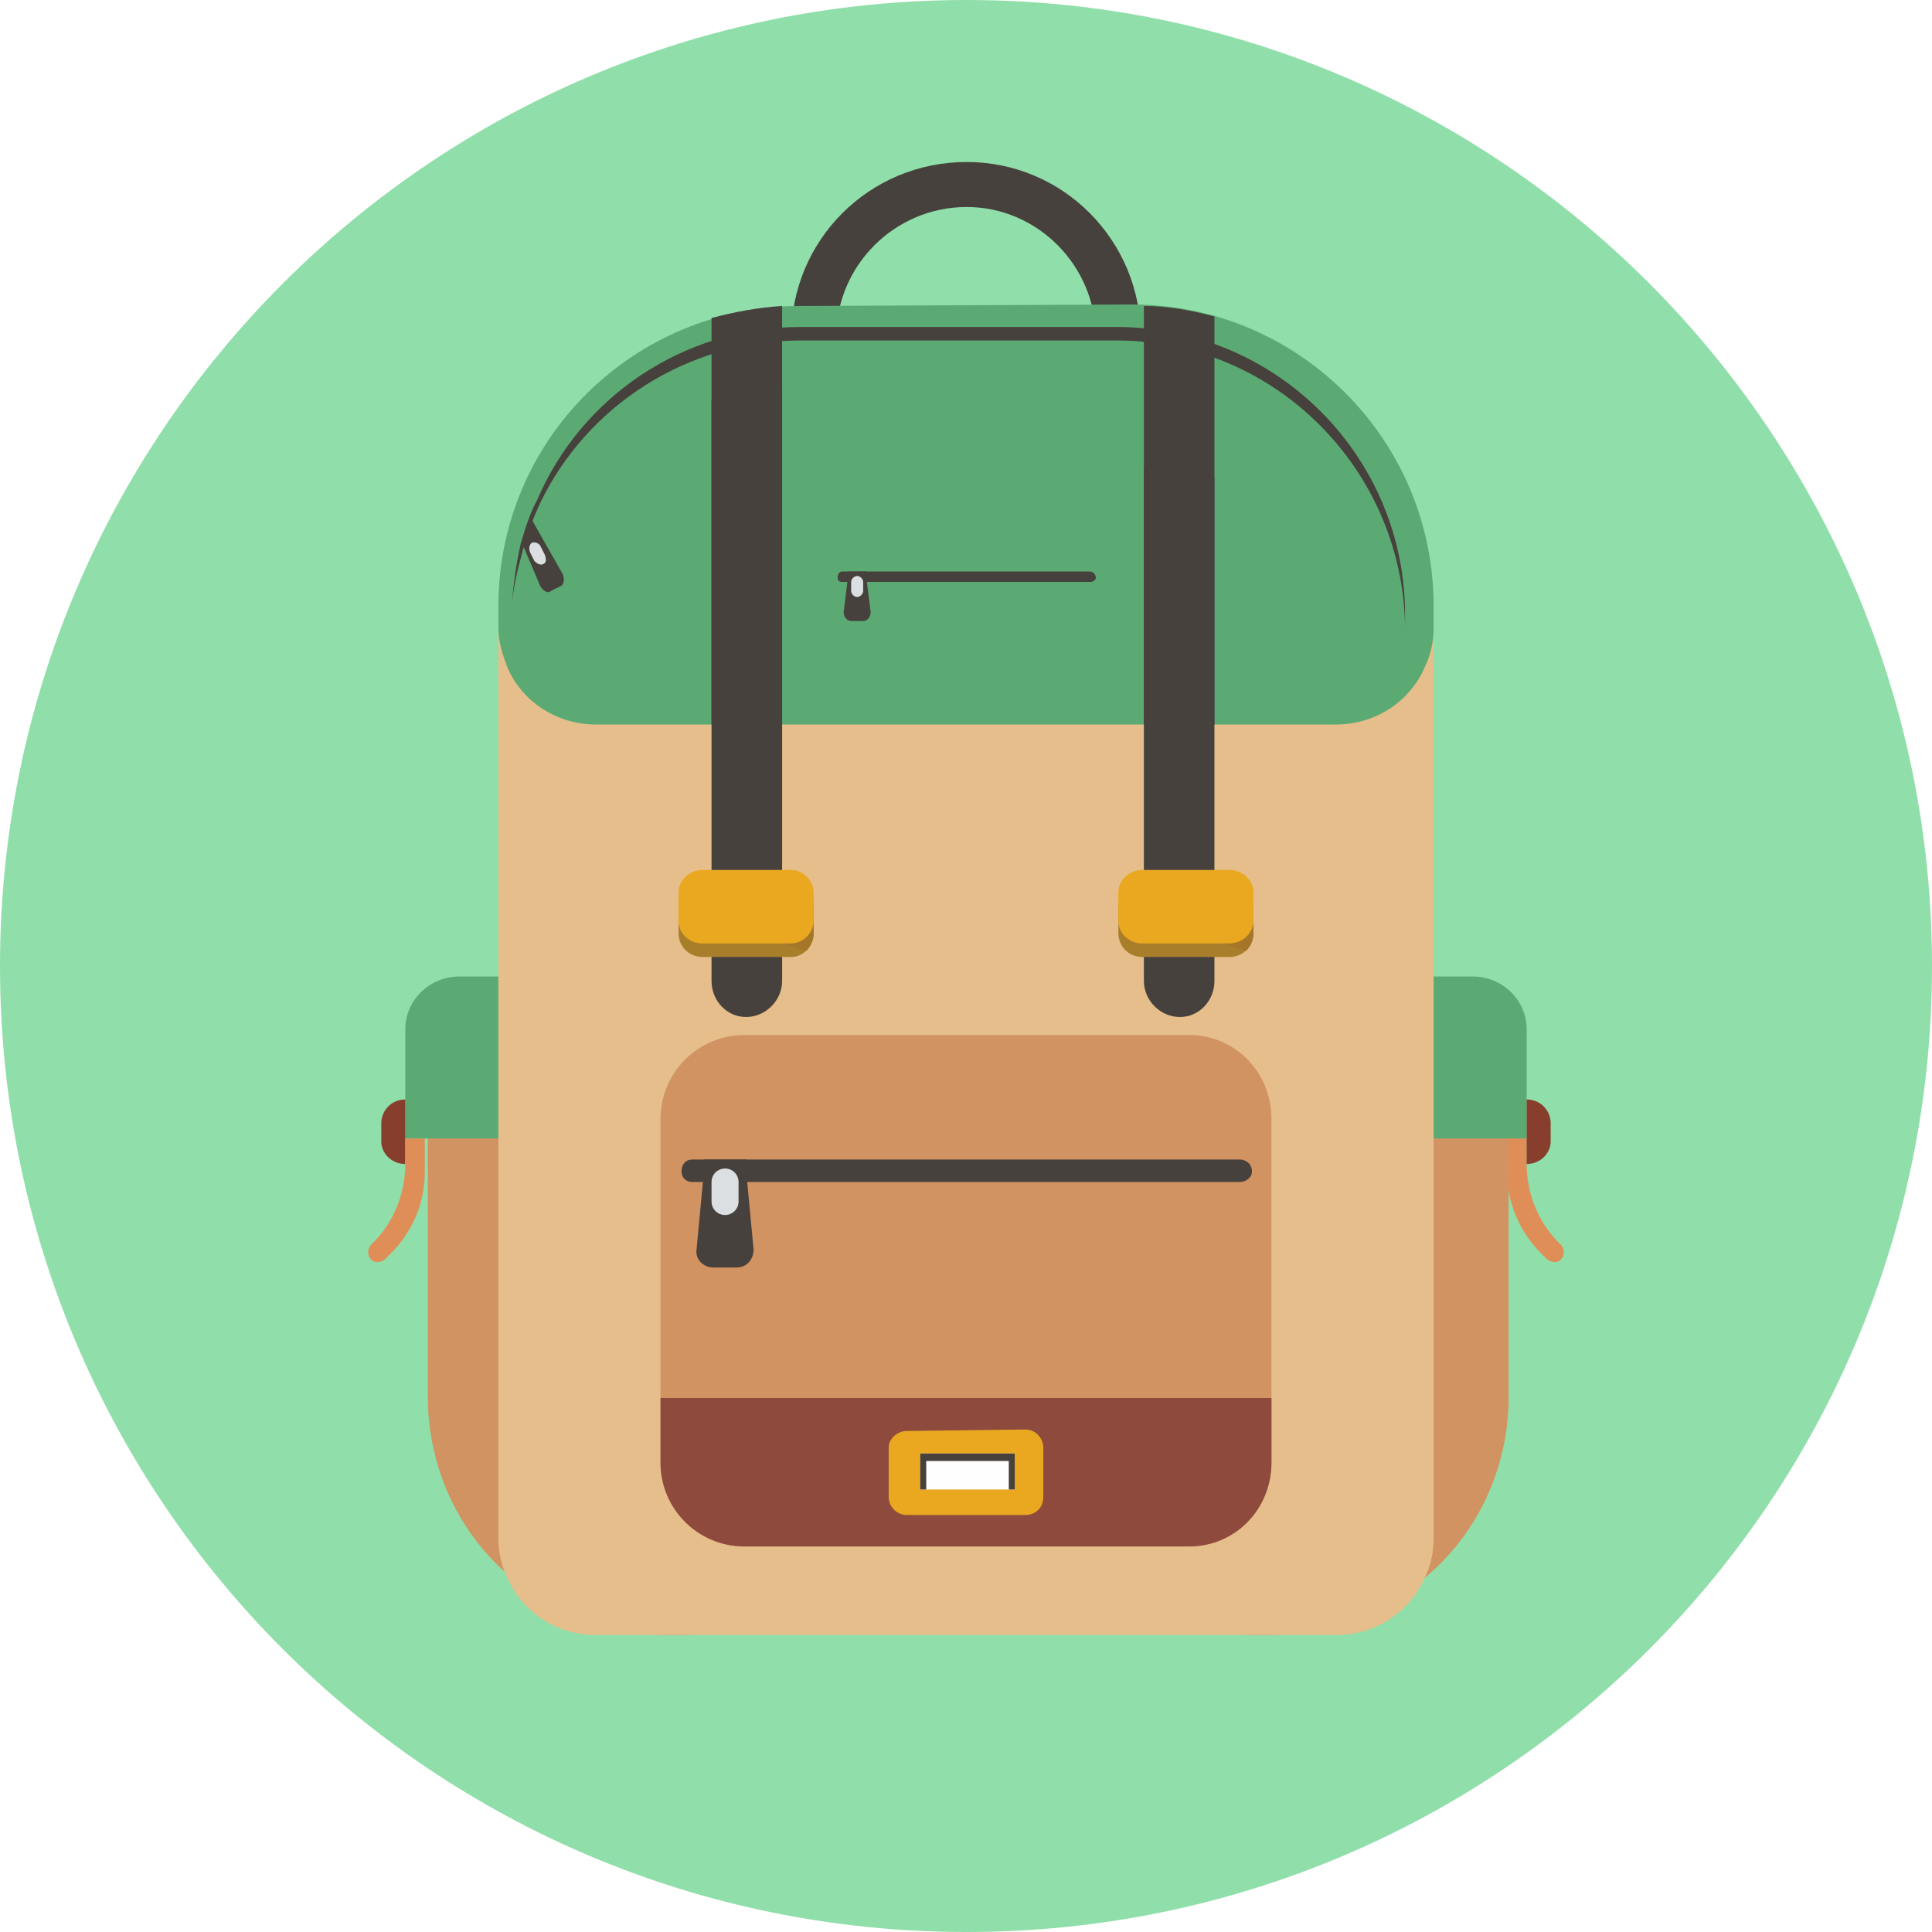
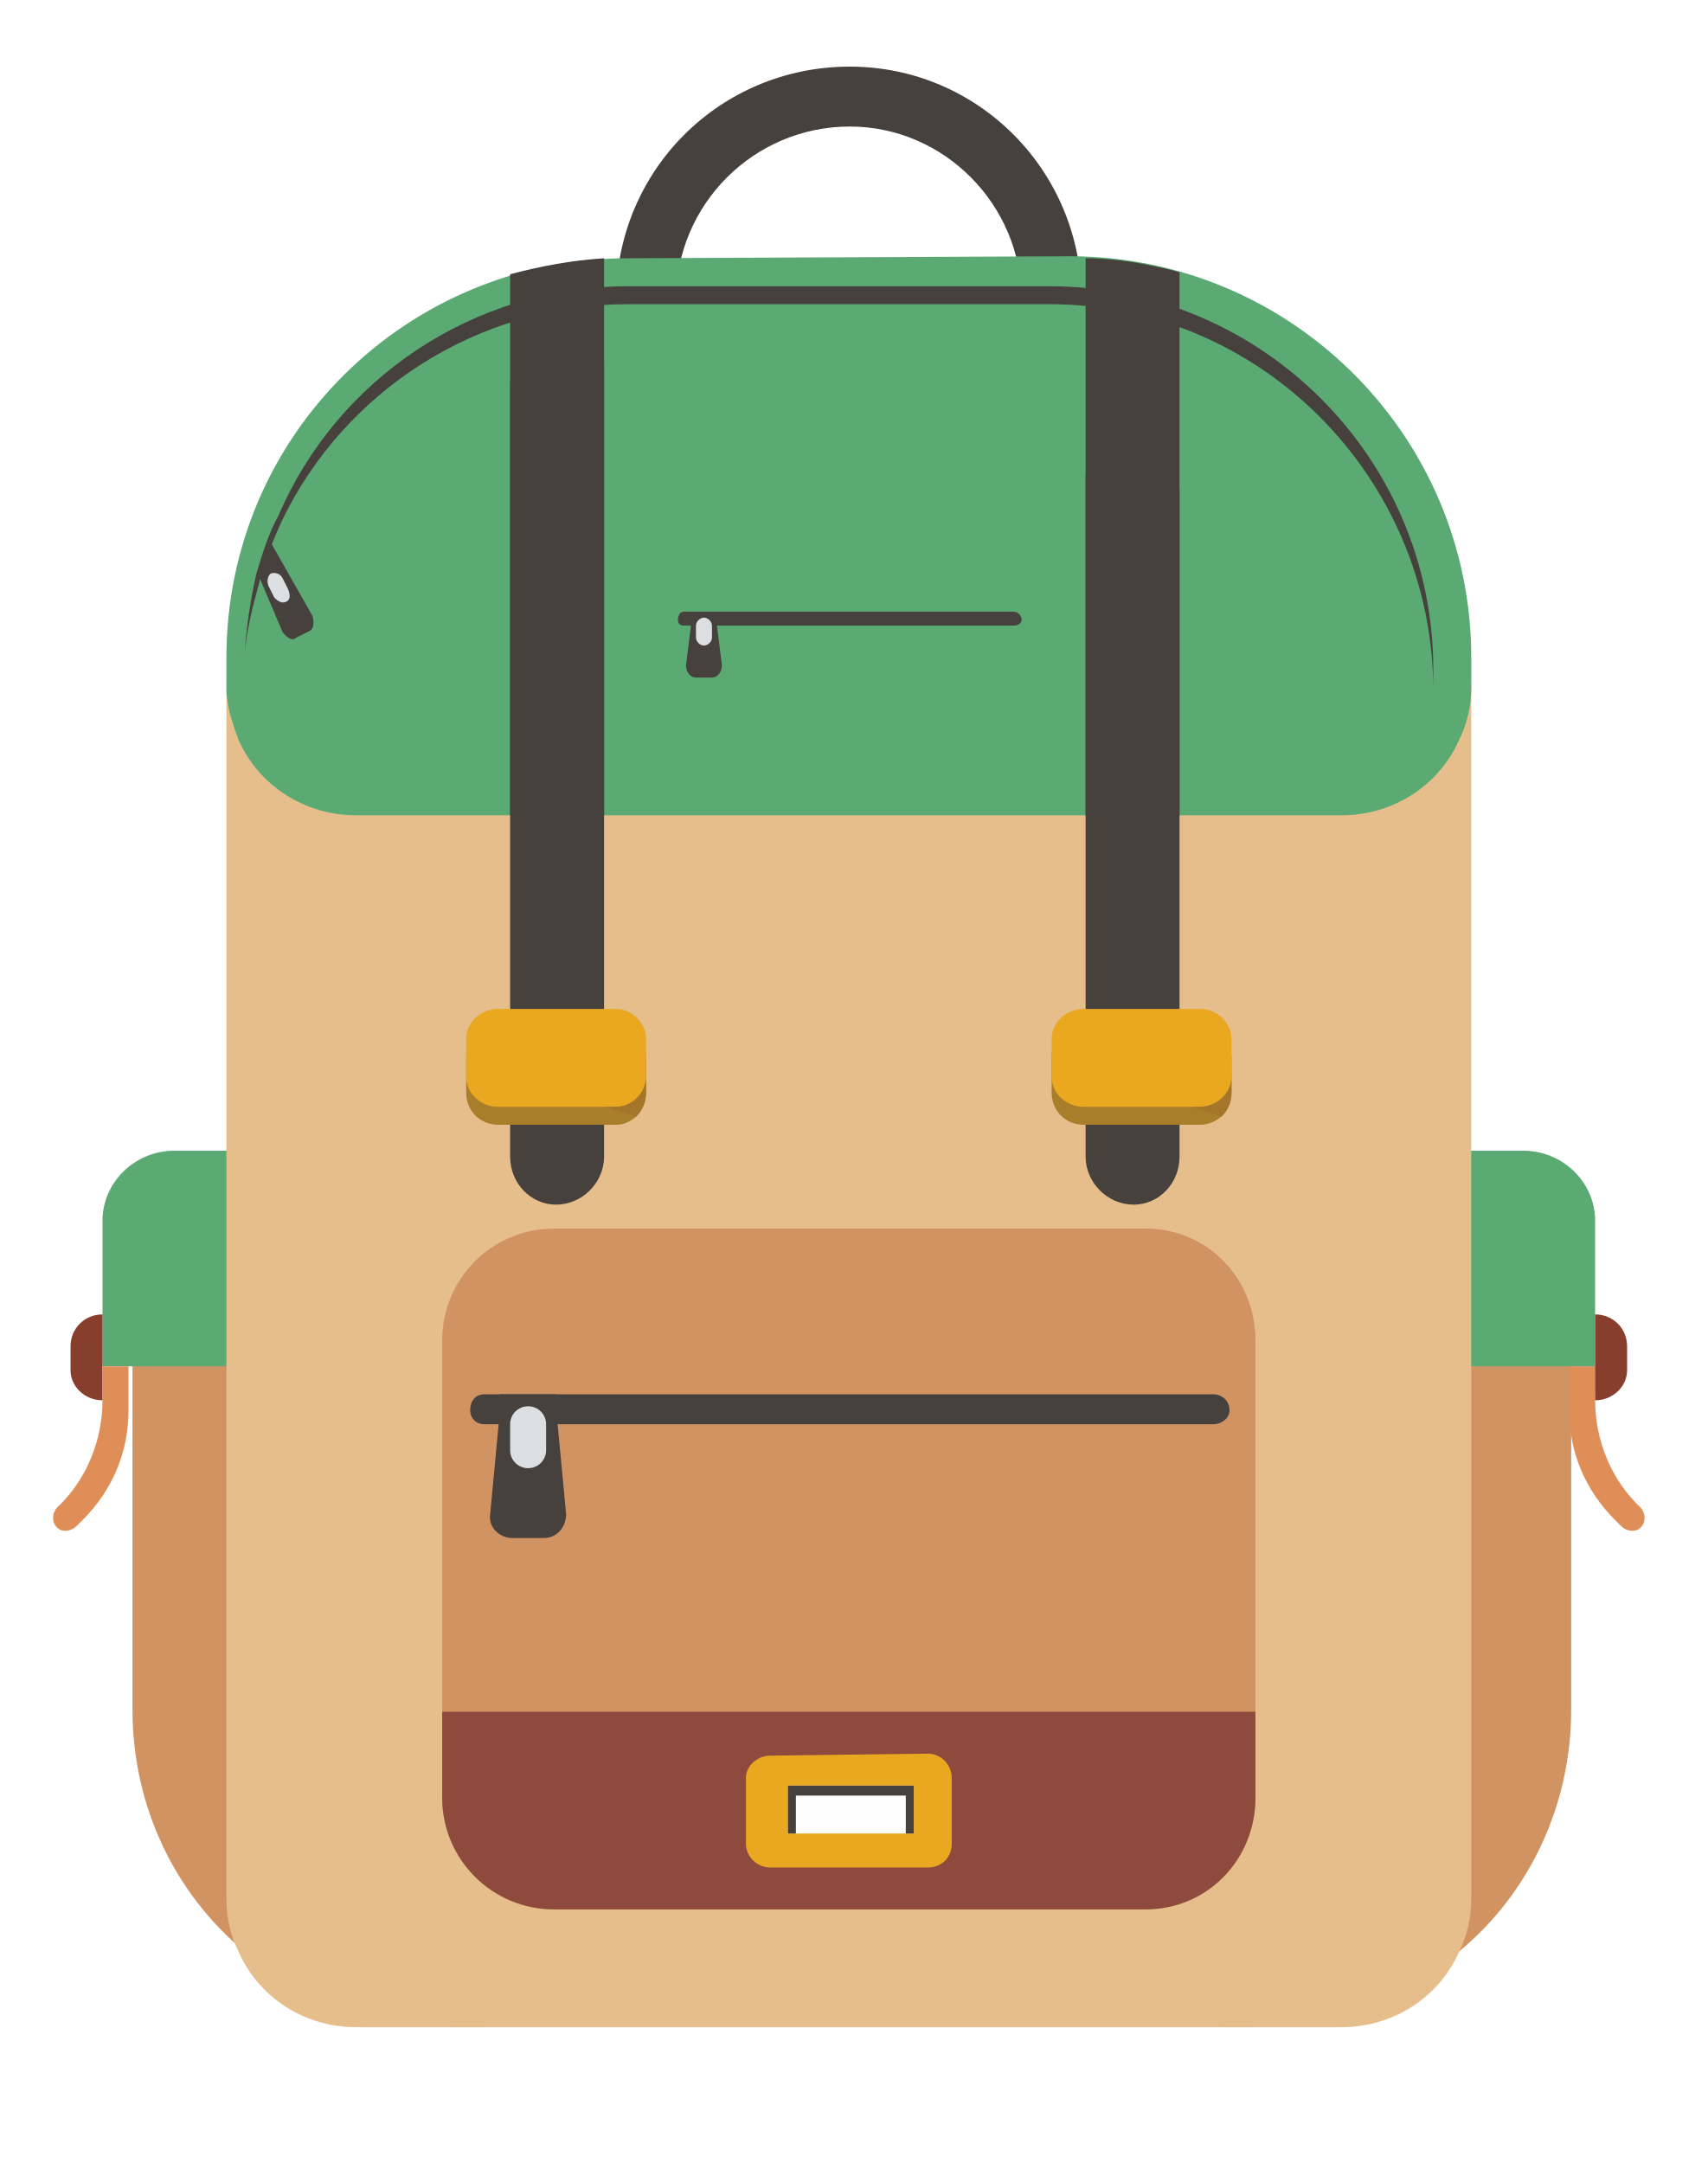
- <svg xmlns="http://www.w3.org/2000/svg" height="512px" id="Layer_1" style="enable-background:new 0 0 512 512;" version="1.1" viewBox="0 0 512 512" width="512px" xml:space="preserve">
+ <svg xmlns="http://www.w3.org/2000/svg" height="380px" id="Layer_1" style="enable-background:new 87 30 340 430;" version="1.1" viewBox="87 30 340 430" width="300px" xml:space="preserve">
  <g>
-     <path d="M512,255.997C512,114.886,397.421,0,256.196,0   C114.569,0,0,114.886,0,255.997C0,397.525,114.569,512,256.196,512C397.421,512,512,397.525,512,255.997L512,255.997z" style="fill-rule:evenodd;clip-rule:evenodd;fill:#90DFAA;" />
    <path d="M256.196,123.621c-19.094,0-34.607-15.502-34.607-34.18   c0-19.076,15.514-34.582,34.607-34.582c18.702,0,34.211,15.506,34.211,34.582C290.407,108.119,274.898,123.621,256.196,123.621   L256.196,123.621z M256.196,42.932c-25.857,0-46.544,20.667-46.544,46.509c0,25.445,20.687,46.111,46.544,46.111   c25.461,0,46.151-20.667,46.151-46.111C302.348,63.599,281.657,42.932,256.196,42.932L256.196,42.932z" style="fill-rule:evenodd;clip-rule:evenodd;fill:#47413D;" />
    <path d="M183.398,290.183v143.112h-6.764   c-15.514,0-29.838-5.564-40.979-15.112c-13.927-11.529-22.279-29.014-22.279-48.096v-71.152c0-4.767,3.583-8.752,8.752-8.752   H183.398z" style="fill-rule:evenodd;clip-rule:evenodd;fill:#D29362;" />
    <path d="M399.814,298.935v71.152c0,19.082-8.355,36.566-22.277,48.096   l0,0c-11.144,9.548-25.465,15.112-40.979,15.112h-6.769V290.183h61.274C395.834,290.183,399.814,294.168,399.814,298.935   L399.814,298.935z" style="fill-rule:evenodd;clip-rule:evenodd;fill:#D29362;" />
    <path d="M404.583,301.712H107.408v-29.023   c0-7.544,6.367-13.91,14.321-13.91h268.533c7.956,0,14.32,6.366,14.32,13.91V301.712z" style="fill-rule:evenodd;clip-rule:evenodd;fill:#5BAA73;" />
    <rect height="5.16" style="fill-rule:evenodd;clip-rule:evenodd;fill:#75B198;" width="5.168" x="399.415" y="301.712" />
    <path d="M413.737,329.938L413.737,329.938   c-5.967-5.563-9.154-13.518-9.154-21.464v-6.763h-5.168v8.751c0,8.341,3.179,15.901,9.149,21.858l1.191,1.19   c0.799,0.79,1.991,1.192,3.184,0.79C414.534,333.512,414.93,331.524,413.737,329.938L413.737,329.938z" style="fill-rule:evenodd;clip-rule:evenodd;fill:#E08E58;" />
    <path d="M404.583,308.475L404.583,308.475v-17.101   c3.586,0,6.365,2.794,6.365,6.368v4.767C410.948,305.681,408.169,308.475,404.583,308.475L404.583,308.475z" style="fill-rule:evenodd;clip-rule:evenodd;fill:#883E2D;" />
    <path d="M107.408,308.475L107.408,308.475v-17.101   c-3.577,0-6.365,2.794-6.365,6.368v4.767C101.043,305.681,103.831,308.475,107.408,308.475L107.408,308.475z" style="fill-rule:evenodd;clip-rule:evenodd;fill:#883E2D;" />
    <path d="M98.26,329.938L98.26,329.938   c5.97-5.563,9.148-13.518,9.148-21.464v-6.763h5.175v8.751c0,8.341-3.181,15.901-9.148,21.858l-1.192,1.19   c-0.803,0.79-1.994,1.192-3.187,0.79C97.466,333.512,97.067,331.524,98.26,329.938L98.26,329.938z" style="fill-rule:evenodd;clip-rule:evenodd;fill:#E08E58;" />
    <path d="M379.921,168.146v239.698c0,3.574-0.798,7.166-2.384,10.338   l0,0c-3.981,9.154-13.134,15.112-23.479,15.112H157.935c-10.342,0-19.49-5.958-23.471-15.112   c-1.591-3.172-2.385-6.764-2.385-10.338V168.146c0-44.127,35.806-79.896,79.958-79.896h87.918   C344.116,88.25,379.921,124.02,379.921,168.146L379.921,168.146z" style="fill-rule:evenodd;clip-rule:evenodd;fill:#E6BE8B;" />
    <path d="M379.921,160.599v5.957c0,3.575-0.798,7.149-2.384,10.342l0,0   c-3.981,9.133-13.134,15.103-23.479,15.103H157.935c-10.342,0-19.49-5.97-23.471-15.103c-1.192-3.192-2.385-6.767-2.385-10.342l0,0   v-5.957c0-44.123,35.806-79.51,79.958-79.51l87.918-0.399C344.116,80.69,379.921,116.477,379.921,160.599L379.921,160.599z" style="fill-rule:evenodd;clip-rule:evenodd;fill:#5BAA73;" />
    <path d="M372.363,162.982v3.18v0.395l0,0   c-0.398-42.138-34.612-76.322-76.38-76.322h-83.946c-30.234,0-56.488,17.49-68.823,42.935c-1.986,4.368-3.577,8.341-4.77,13.119   c-1.199,4.368-2.391,9.134-2.788,13.916c0.397-5.576,1.192-11.135,2.385-16.299c1.199-3.985,2.391-7.958,4.379-11.533   c11.538-27.031,38.587-45.713,69.617-45.713h83.946C338.146,86.66,372.363,120.844,372.363,162.982L372.363,162.982z" style="fill-rule:evenodd;clip-rule:evenodd;fill:#47413D;" />
    <path d="M148.389,155.422l-2.391,1.191   c-0.797,0.797-1.988,0-2.784-1.191l-4.371-10.325l-0.398-1.192l2.385-6.368l8.354,14.709   C149.581,153.438,149.581,155.028,148.389,155.422L148.389,155.422z" style="fill-rule:evenodd;clip-rule:evenodd;fill:#47413D;" />
    <path d="M143.214,144.699l1.192,2.382   c0.398,1.192,0.398,1.989-0.396,2.383l0,0c-0.796,0.399-1.59,0-2.385-0.793l-1.193-2.383c-0.396-1.191,0-1.984,0.397-2.383l0,0   C141.625,143.495,142.817,143.905,143.214,144.699L143.214,144.699z" style="fill-rule:evenodd;clip-rule:evenodd;fill:#DCDFE1;" />
    <path d="M197.72,269.517L197.72,269.517   c-5.173,0-9.155-4.372-9.155-9.547c0-58.835,0-95.397,0-154.233c5.969-1.984,11.939-3.176,18.703-3.575   c0,60.027,0,97.781,0,157.808C207.268,265.145,202.888,269.517,197.72,269.517L197.72,269.517z" style="fill-rule:evenodd;clip-rule:evenodd;fill:#47413D;" />
    <path d="M312.688,269.517L312.688,269.517   c5.174,0,9.149-4.372,9.149-9.547v-69.16l0,0v-64.008c-5.971-1.59-12.336-2.383-18.696-2.782v66.79l0,0v69.16   C303.142,265.145,307.513,269.517,312.688,269.517L312.688,269.517z" style="fill-rule:evenodd;clip-rule:evenodd;fill:#47413D;" />
    <path d="M209.652,253.614H186.18c-3.583,0-6.364-2.777-6.364-6.368   v-7.149c0-3.571,2.781-6.352,6.364-6.352h23.473c3.187,0,5.969,2.781,5.969,6.352v7.149   C215.621,250.836,212.839,253.614,209.652,253.614L209.652,253.614z" style="fill-rule:evenodd;clip-rule:evenodd;fill:#A87E2B;" />
    <path d="M209.652,250.04H186.18c-3.583,0-6.364-2.794-6.364-5.97   v-7.544c0-3.192,2.781-5.974,6.364-5.974h23.473c3.187,0,5.969,2.781,5.969,5.974v7.544   C215.621,247.246,212.839,250.04,209.652,250.04L209.652,250.04z" style="fill-rule:evenodd;clip-rule:evenodd;fill:#E9A820;" />
    <path d="M213.632,252.028c-1.994-0.798-3.979-1.192-5.968-1.989h1.988   c3.187,0,5.969-2.794,5.969-5.97v3.176C215.621,249.247,214.824,250.836,213.632,252.028L213.632,252.028z" style="fill-rule:evenodd;clip-rule:evenodd;fill:#A5762A;" />
    <path d="M325.818,253.614h-23.075c-3.582,0-6.365-2.777-6.365-6.368   v-7.149c0-3.571,2.783-6.352,6.365-6.352h23.075c3.577,0,6.365,2.781,6.365,6.352v7.149   C332.184,250.836,329.396,253.614,325.818,253.614L325.818,253.614z" style="fill-rule:evenodd;clip-rule:evenodd;fill:#A87E2B;" />
    <path d="M325.818,250.04h-23.075c-3.582,0-6.365-2.794-6.365-5.97   v-7.544c0-3.192,2.783-5.974,6.365-5.974h23.075c3.577,0,6.365,2.781,6.365,5.974v7.544   C332.184,247.246,329.396,250.04,325.818,250.04L325.818,250.04z" style="fill-rule:evenodd;clip-rule:evenodd;fill:#E9A820;" />
    <path d="M330.189,252.028c-1.986-0.798-3.977-1.192-5.966-1.989h1.595   c3.577,0,6.365-2.794,6.365-5.97v3.176C332.184,249.247,331.39,250.836,330.189,252.028L330.189,252.028z" style="fill-rule:evenodd;clip-rule:evenodd;fill:#A5762A;" />
    <path d="M188.564,192.001V84.277   c5.969-1.603,12.336-2.794,18.703-3.188v110.912H188.564z" style="fill-rule:evenodd;clip-rule:evenodd;fill:#47413D;" />
    <path d="M321.838,192.001v-1.191l0,0V83.866   c-5.971-1.586-12.336-2.777-18.696-2.777V190.81l0,0v1.191H321.838z" style="fill-rule:evenodd;clip-rule:evenodd;fill:#47413D;" />
    <path d="M315.074,274.282H197.317c-12.33,0-22.278,9.942-22.278,22.269   v91.03c0,12.326,9.948,22.253,22.278,22.253h117.757c12.331,0,21.879-9.927,21.879-22.253v-91.03   C336.953,284.225,327.405,274.282,315.074,274.282L315.074,274.282z" style="fill-rule:evenodd;clip-rule:evenodd;fill:#D29362;" />
    <path d="M175.039,370.49v17.091c0,12.326,9.948,22.253,22.278,22.253   h117.757c12.331,0,21.879-9.927,21.879-22.253V370.49l0,0H175.039z" style="fill-rule:evenodd;clip-rule:evenodd;fill:#8E4B3D;" />
    <path d="M331.789,310.463L331.789,310.463   c0,1.586-1.6,2.777-3.191,2.777H183.398c-1.596,0-2.788-1.191-2.788-2.777c0-1.988,1.192-3.18,2.788-3.18h145.199   C330.189,307.283,331.789,308.475,331.789,310.463L331.789,310.463z" style="fill-rule:evenodd;clip-rule:evenodd;fill:#47413D;" />
    <path d="M195.329,335.896h-6.368c-2.384,0-4.768-1.988-4.37-4.766   l1.986-21.062v-2.785h11.143v2.785l1.988,21.062C199.708,333.907,197.72,335.896,195.329,335.896L195.329,335.896z" style="fill-rule:evenodd;clip-rule:evenodd;fill:#47413D;" />
    <path d="M195.726,313.24v5.169c0,1.98-1.589,3.582-3.577,3.582l0,0   c-1.994,0-3.584-1.602-3.584-3.582v-5.169c0-1.979,1.59-3.574,3.584-3.574l0,0C194.137,309.666,195.726,311.261,195.726,313.24   L195.726,313.24z" style="fill-rule:evenodd;clip-rule:evenodd;fill:#DCDFE1;" />
    <path d="M271.707,401.493h-31.425c-2.384,0-4.77-1.988-4.77-4.766   v-13.123c0-2.391,2.386-4.379,4.77-4.379l31.425-0.396c2.792,0,4.777,2.385,4.777,4.775v13.123   C276.484,399.505,274.499,401.493,271.707,401.493L271.707,401.493z" style="fill-rule:evenodd;clip-rule:evenodd;fill:#E9A820;" />
    <rect height="9.532" style="fill-rule:evenodd;clip-rule:evenodd;fill:#FEFEFE;" width="25.061" x="243.866" y="385.198" />
    <polygon points="243.866,385.198 243.866,394.73 245.458,394.73    245.458,387.179 267.336,387.179 267.336,394.73 268.927,394.73 268.927,385.198  " style="fill-rule:evenodd;clip-rule:evenodd;fill:#47413D;" />
    <path d="M290.407,153.039L290.407,153.039   c0,0.797-0.789,1.191-1.587,1.191h-65.643c-0.796,0-1.192-0.395-1.192-1.191c0-0.793,0.396-1.586,1.192-1.586h65.643   C289.618,151.453,290.407,152.246,290.407,153.039L290.407,153.039z" style="fill-rule:evenodd;clip-rule:evenodd;fill:#47413D;" />
    <path d="M228.749,164.572h-3.187c-1.192,0-1.987-1.192-1.987-2.383   l1.191-9.544v-1.191h4.778v1.191l1.192,9.544C230.737,163.38,229.941,164.572,228.749,164.572L228.749,164.572z" style="fill-rule:evenodd;clip-rule:evenodd;fill:#47413D;" />
    <path d="M228.749,154.23v2.383c0,0.797-0.796,1.59-1.597,1.59l0,0   c-0.794,0-1.59-0.793-1.59-1.59v-2.383c0-0.793,0.796-1.586,1.59-1.586l0,0C227.953,152.645,228.749,153.438,228.749,154.23   L228.749,154.23z" style="fill-rule:evenodd;clip-rule:evenodd;fill:#DCDFE1;" />
  </g>
</svg>
